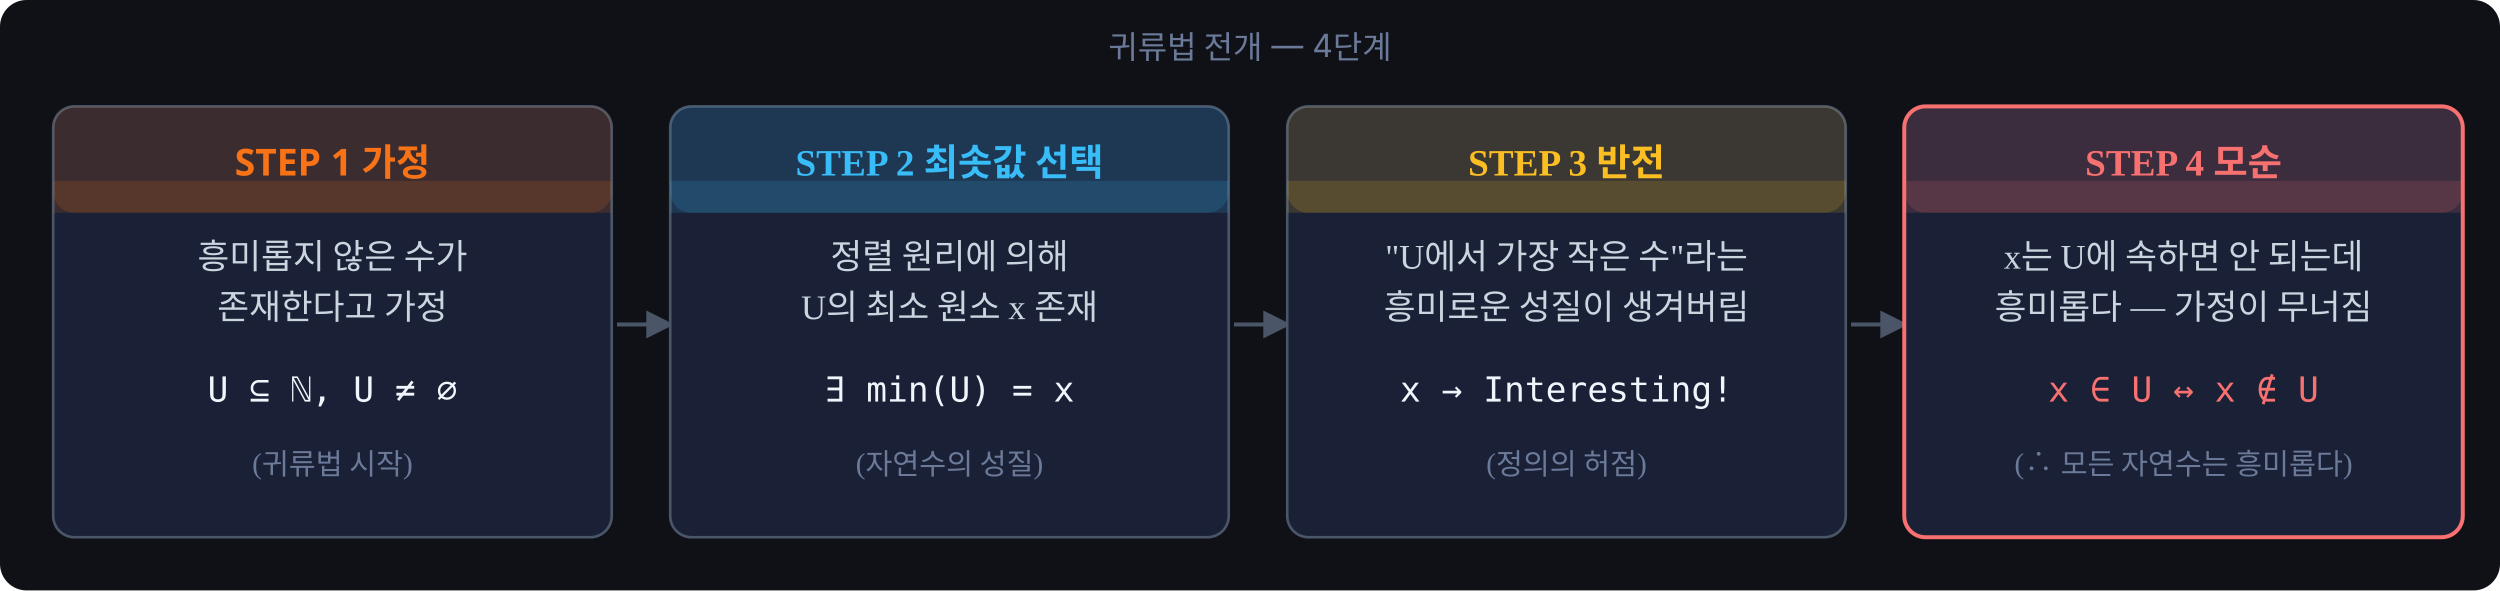
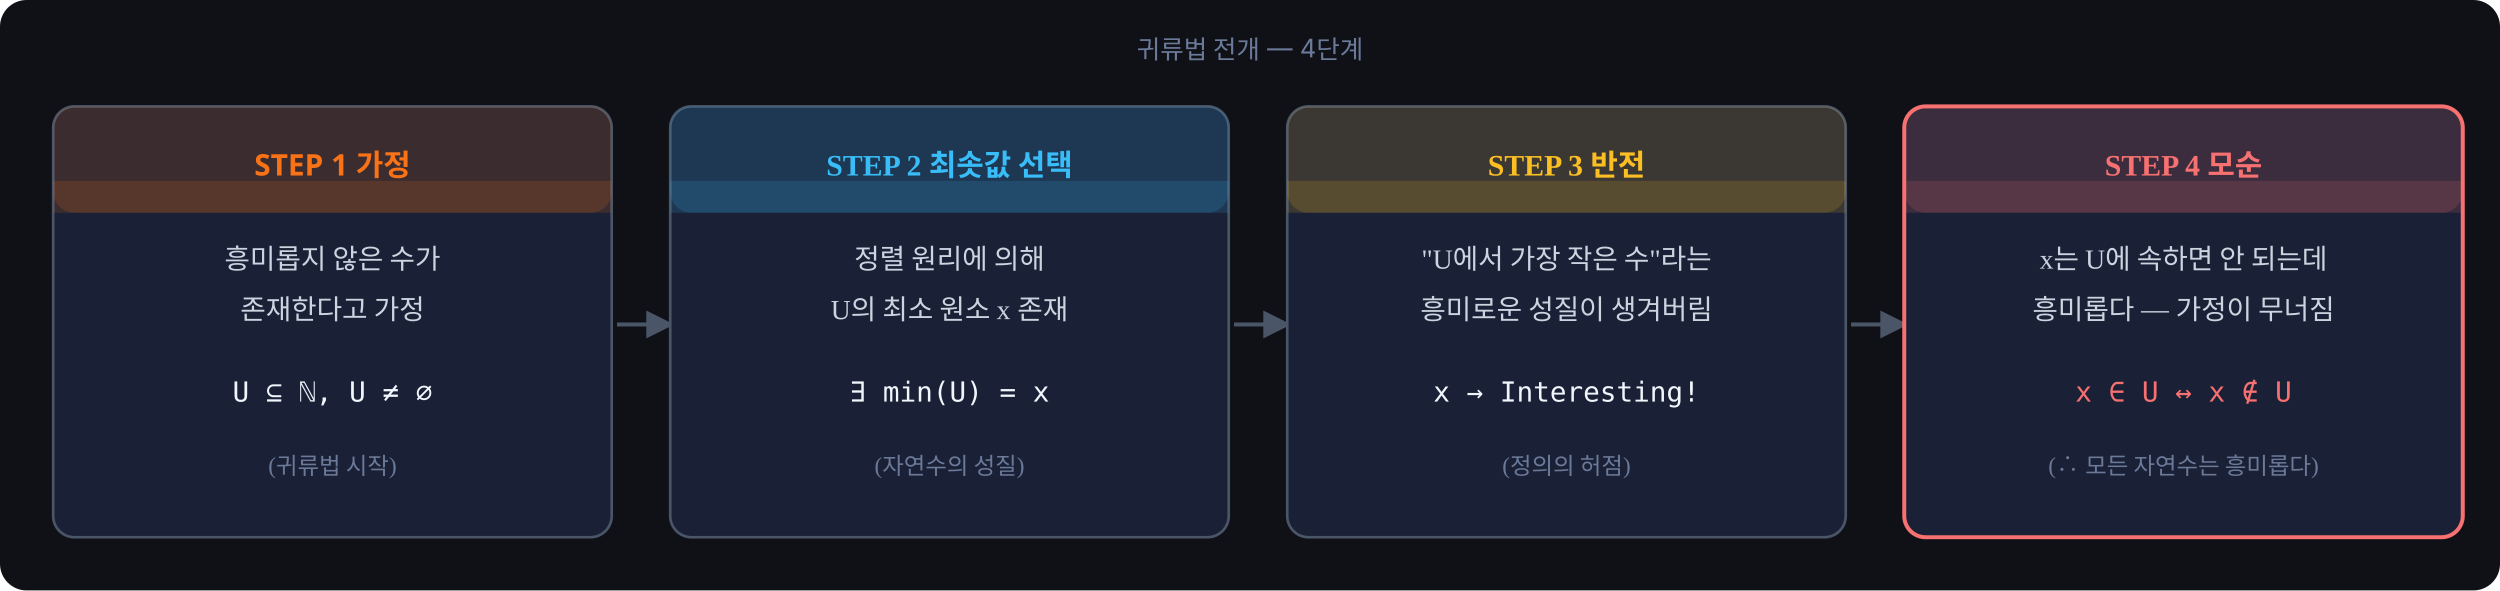
- <svg xmlns="http://www.w3.org/2000/svg" viewBox="0 0 940 222" width="940" height="222">
+ <svg xmlns="http://www.w3.org/2000/svg" viewBox="0 0 940 222" width="1410" height="333">
  <rect width="940" height="222" fill="#0f1117" rx="10" />
-   <text x="470" y="22" text-anchor="middle" font-family="system-ui,-apple-system,sans-serif" font-size="12" fill="#6b7a99">귀류법 전개 — 4단계</text>
+   <text x="470" y="22" text-anchor="middle" font-family="system-ui,-apple-system,sans-serif" font-size="9.6" fill="#6b7a99">귀류법 전개 — 4단계</text>
  <defs>
    <marker id="arr" markerWidth="7" markerHeight="7" refX="6" refY="3.5" orient="auto">
      <polygon points="0,0 7,3.5 0,7" fill="#4a5568" />
    </marker>
  </defs>
  <line x1="232" y1="122" x2="252" y2="122" stroke="#4a5568" stroke-width="1.5" marker-end="url(#arr)" />
  <line x1="464" y1="122" x2="484" y2="122" stroke="#4a5568" stroke-width="1.5" marker-end="url(#arr)" />
  <line x1="696" y1="122" x2="716" y2="122" stroke="#4a5568" stroke-width="1.5" marker-end="url(#arr)" />
  <rect x="20" y="40" width="210" height="162" rx="8" fill="#1a2035" stroke="#4a5568" stroke-width="1" />
  <rect x="20" y="40" width="210" height="40" rx="8" fill="rgba(249,115,22,0.15)" />
  <rect x="20" y="68" width="210" height="12" rx="0" fill="rgba(249,115,22,0.15)" />
-   <text x="125" y="66" text-anchor="middle" font-family="system-ui,sans-serif" font-size="14" font-weight="700" fill="#f97316">STEP 1  가정</text>
-   <text x="125" y="101" text-anchor="middle" font-size="13" fill="#cbd5e0">흥미롭지 않은 수가</text>
-   <text x="125" y="120" text-anchor="middle" font-size="13" fill="#cbd5e0">존재한다고 가정</text>
-   <text x="125" y="151" text-anchor="middle" font-family="'JetBrains Mono',monospace" font-size="13" fill="#f0f6fc">U ⊆ ℕ, U ≠ ∅</text>
-   <text x="125" y="178" text-anchor="middle" font-size="11" fill="#6b7a99">(귀류법 시작)</text>
+   <text x="125" y="66" text-anchor="middle" font-family="system-ui,sans-serif" font-size="11.2" font-weight="700" fill="#f97316">STEP 1  가정</text>
+   <text x="125" y="101" text-anchor="middle" font-size="10.4" fill="#cbd5e0">흥미롭지 않은 수가</text>
+   <text x="125" y="120" text-anchor="middle" font-size="10.4" fill="#cbd5e0">존재한다고 가정</text>
+   <text x="125" y="151" text-anchor="middle" font-family="'JetBrains Mono',monospace" font-size="10.4" fill="#f0f6fc">U ⊆ ℕ, U ≠ ∅</text>
+   <text x="125" y="178" text-anchor="middle" font-size="8.8" fill="#6b7a99">(귀류법 시작)</text>
  <rect x="252" y="40" width="210" height="162" rx="8" fill="#1a2035" stroke="#4a5568" stroke-width="1" />
  <rect x="252" y="40" width="210" height="40" rx="8" fill="rgba(56,189,248,0.15)" />
  <rect x="252" y="68" width="210" height="12" rx="0" fill="rgba(56,189,248,0.15)" />
-   <text x="357" y="66" text-anchor="middle" font-size="14" font-weight="700" fill="#38bdf8">STEP 2  최솟값 선택</text>
-   <text x="357" y="101" text-anchor="middle" font-size="13" fill="#cbd5e0">정렬 원리에 의해</text>
-   <text x="357" y="120" text-anchor="middle" font-size="13" fill="#cbd5e0">U의 최소 원소 x 존재</text>
-   <text x="357" y="151" text-anchor="middle" font-family="'JetBrains Mono',monospace" font-size="13" fill="#f0f6fc">∃ min(U) = x</text>
-   <text x="357" y="178" text-anchor="middle" font-size="11" fill="#6b7a99">(자연수의 성질)</text>
+   <text x="357" y="66" text-anchor="middle" font-size="11.2" font-weight="700" fill="#38bdf8">STEP 2  최솟값 선택</text>
+   <text x="357" y="101" text-anchor="middle" font-size="10.4" fill="#cbd5e0">정렬 원리에 의해</text>
+   <text x="357" y="120" text-anchor="middle" font-size="10.4" fill="#cbd5e0">U의 최소 원소 x 존재</text>
+   <text x="357" y="151" text-anchor="middle" font-family="'JetBrains Mono',monospace" font-size="10.4" fill="#f0f6fc">∃ min(U) = x</text>
+   <text x="357" y="178" text-anchor="middle" font-size="8.8" fill="#6b7a99">(자연수의 성질)</text>
  <rect x="484" y="40" width="210" height="162" rx="8" fill="#1a2035" stroke="#4a5568" stroke-width="1" />
  <rect x="484" y="40" width="210" height="40" rx="8" fill="rgba(251,191,36,0.15)" />
  <rect x="484" y="68" width="210" height="12" rx="0" fill="rgba(251,191,36,0.15)" />
-   <text x="589" y="66" text-anchor="middle" font-size="14" font-weight="700" fill="#fbbf24">STEP 3  반전</text>
-   <text x="589" y="101" text-anchor="middle" font-size="13" fill="#cbd5e0">"U에서 가장 작은 수"라는</text>
-   <text x="589" y="120" text-anchor="middle" font-size="13" fill="#cbd5e0">흥미로운 성질이 생겨버림</text>
-   <text x="589" y="151" text-anchor="middle" font-family="'JetBrains Mono',monospace" font-size="13" fill="#f0f6fc">x → Interesting!</text>
-   <text x="589" y="178" text-anchor="middle" font-size="11" fill="#6b7a99">(정의의 허점)</text>
+   <text x="589" y="66" text-anchor="middle" font-size="11.2" font-weight="700" fill="#fbbf24">STEP 3  반전</text>
+   <text x="589" y="101" text-anchor="middle" font-size="10.4" fill="#cbd5e0">"U에서 가장 작은 수"라는</text>
+   <text x="589" y="120" text-anchor="middle" font-size="10.4" fill="#cbd5e0">흥미로운 성질이 생겨버림</text>
+   <text x="589" y="151" text-anchor="middle" font-family="'JetBrains Mono',monospace" font-size="10.4" fill="#f0f6fc">x → Interesting!</text>
+   <text x="589" y="178" text-anchor="middle" font-size="8.8" fill="#6b7a99">(정의의 허점)</text>
  <rect x="716" y="40" width="210" height="162" rx="8" fill="#1a2035" stroke="#f87171" stroke-width="1.5" />
  <rect x="716" y="40" width="210" height="40" rx="8" fill="rgba(248,113,113,0.15)" />
  <rect x="716" y="68" width="210" height="12" rx="0" fill="rgba(248,113,113,0.15)" />
-   <text x="821" y="66" text-anchor="middle" font-size="14" font-weight="700" fill="#f87171">STEP 4  모순</text>
-   <text x="821" y="101" text-anchor="middle" font-size="13" fill="#cbd5e0">x는 U에 속하면 안 되는데</text>
-   <text x="821" y="120" text-anchor="middle" font-size="13" fill="#cbd5e0">흥미롭다 — 가정이 무너짐</text>
-   <text x="821" y="151" text-anchor="middle" font-family="'JetBrains Mono',monospace" font-size="13" fill="#f87171">x ∈ U  ↔  x ∉ U</text>
-   <text x="821" y="178" text-anchor="middle" font-size="11" fill="#6b7a99">(∴ 모든 자연수는 흥미롭다)</text>
+   <text x="821" y="66" text-anchor="middle" font-size="11.2" font-weight="700" fill="#f87171">STEP 4  모순</text>
+   <text x="821" y="101" text-anchor="middle" font-size="10.4" fill="#cbd5e0">x는 U에 속하면 안 되는데</text>
+   <text x="821" y="120" text-anchor="middle" font-size="10.4" fill="#cbd5e0">흥미롭다 — 가정이 무너짐</text>
+   <text x="821" y="151" text-anchor="middle" font-family="'JetBrains Mono',monospace" font-size="10.4" fill="#f87171">x ∈ U  ↔  x ∉ U</text>
+   <text x="821" y="178" text-anchor="middle" font-size="8.8" fill="#6b7a99">(∴ 모든 자연수는 흥미롭다)</text>
</svg>
